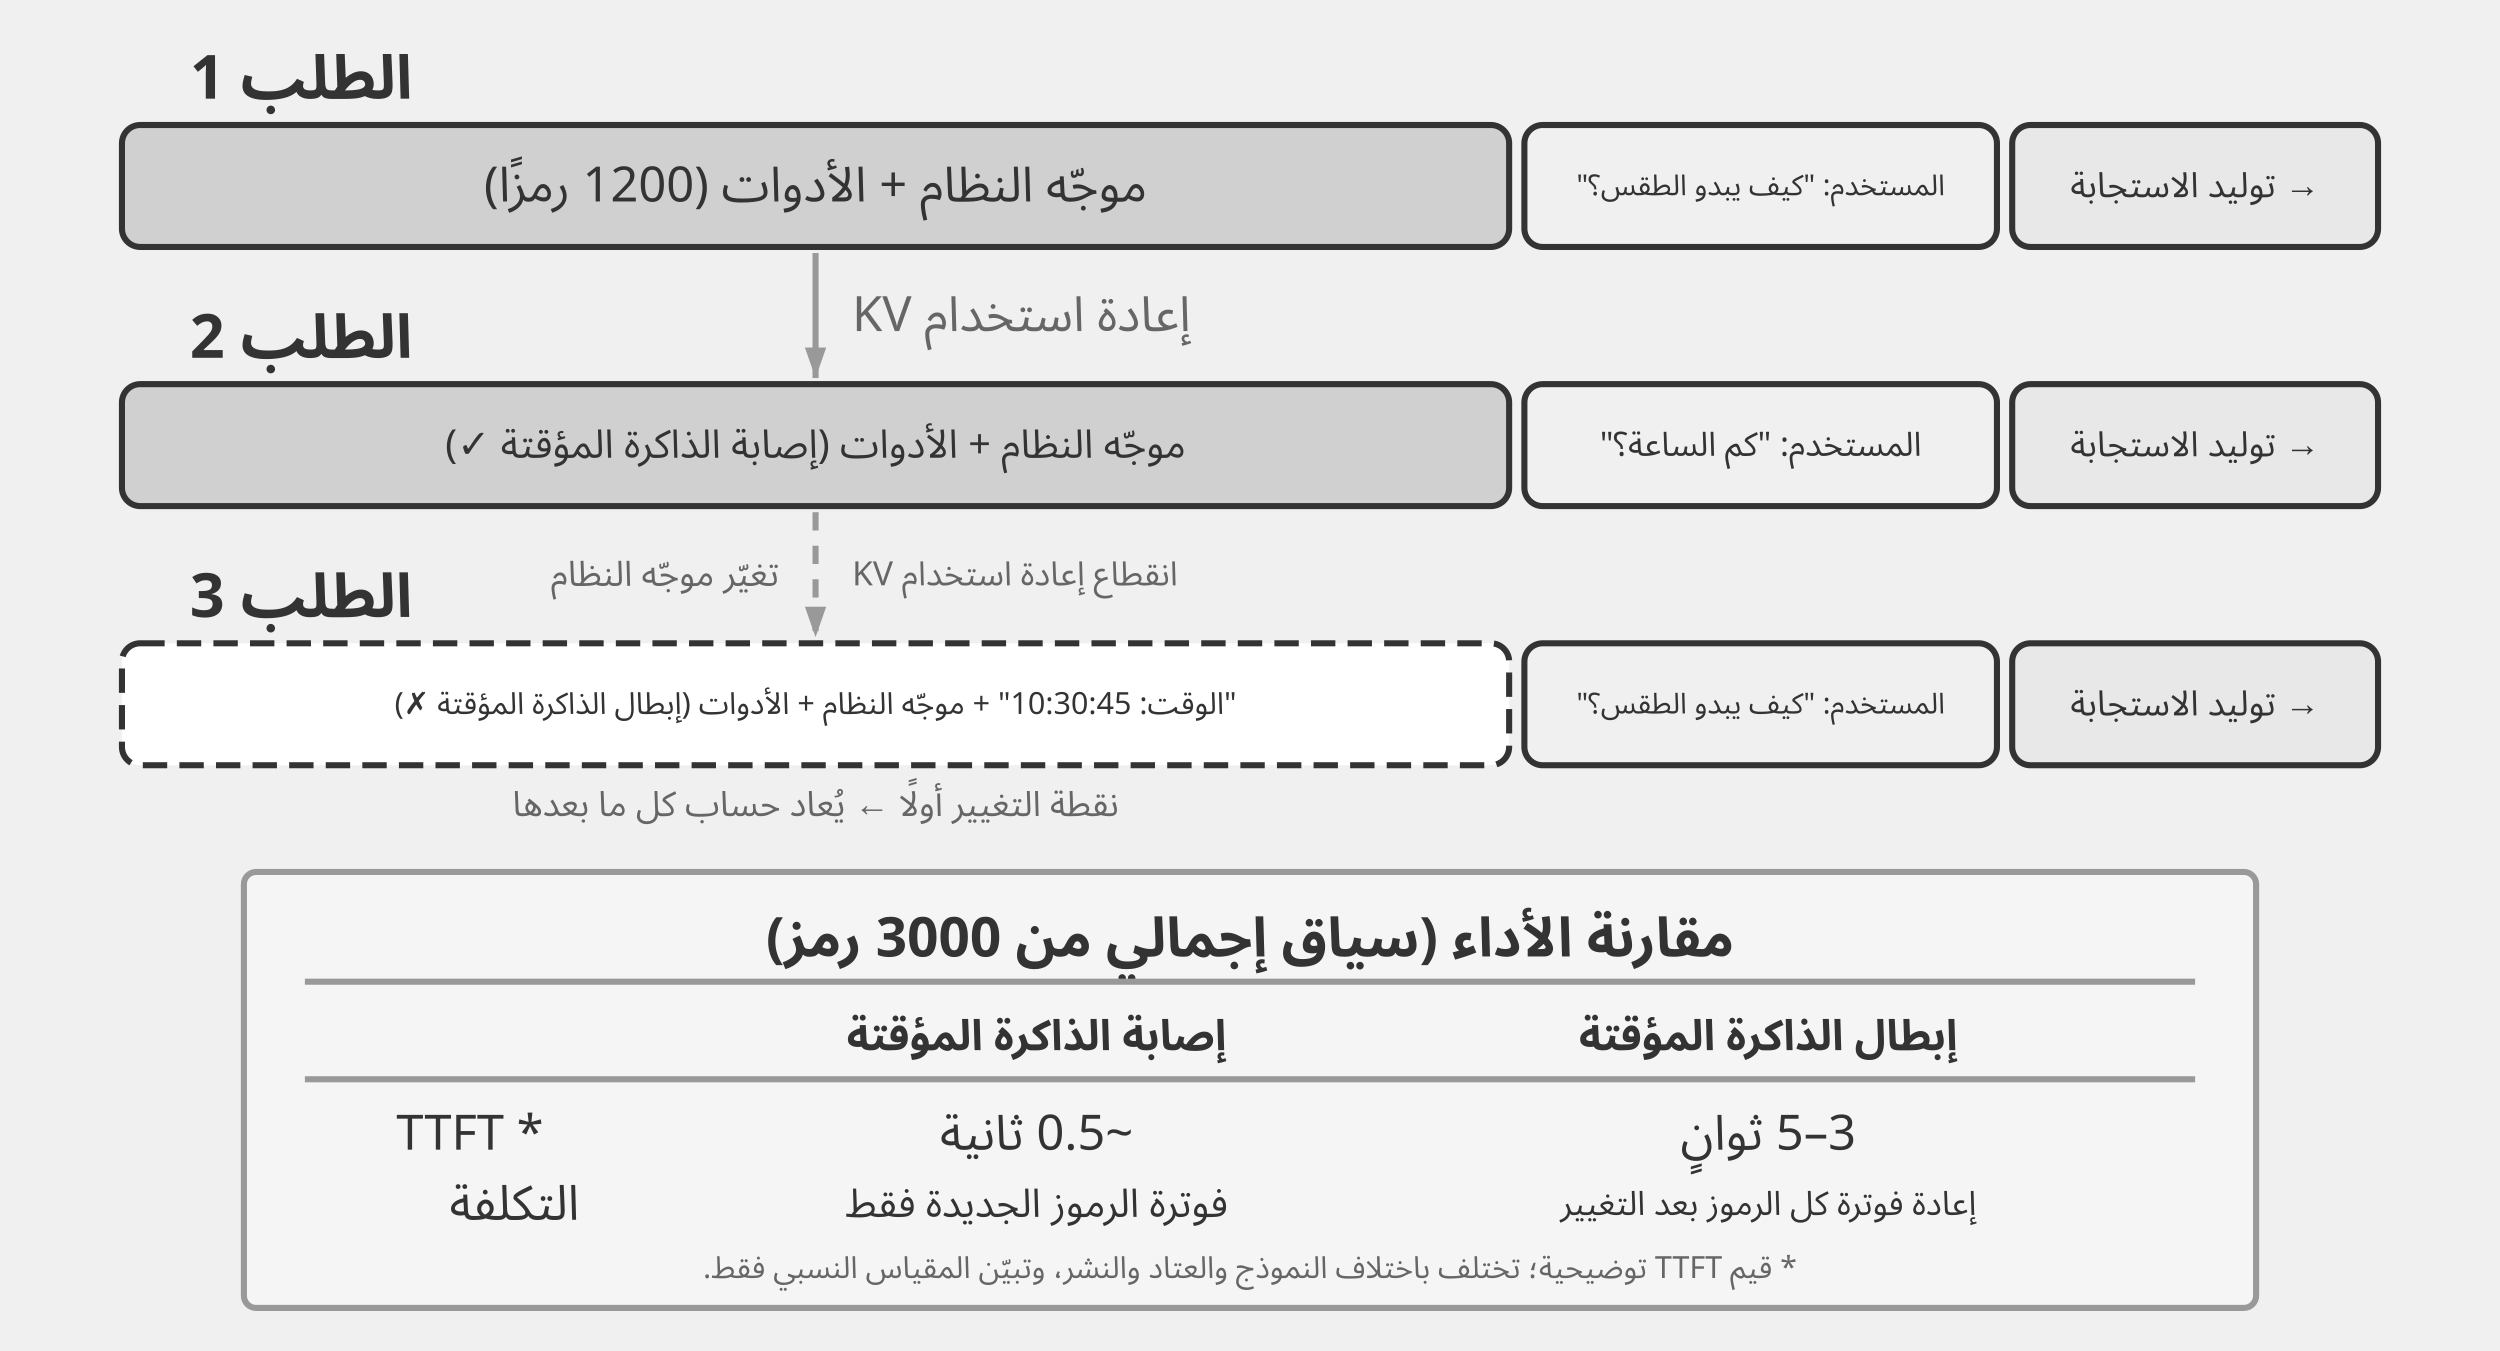
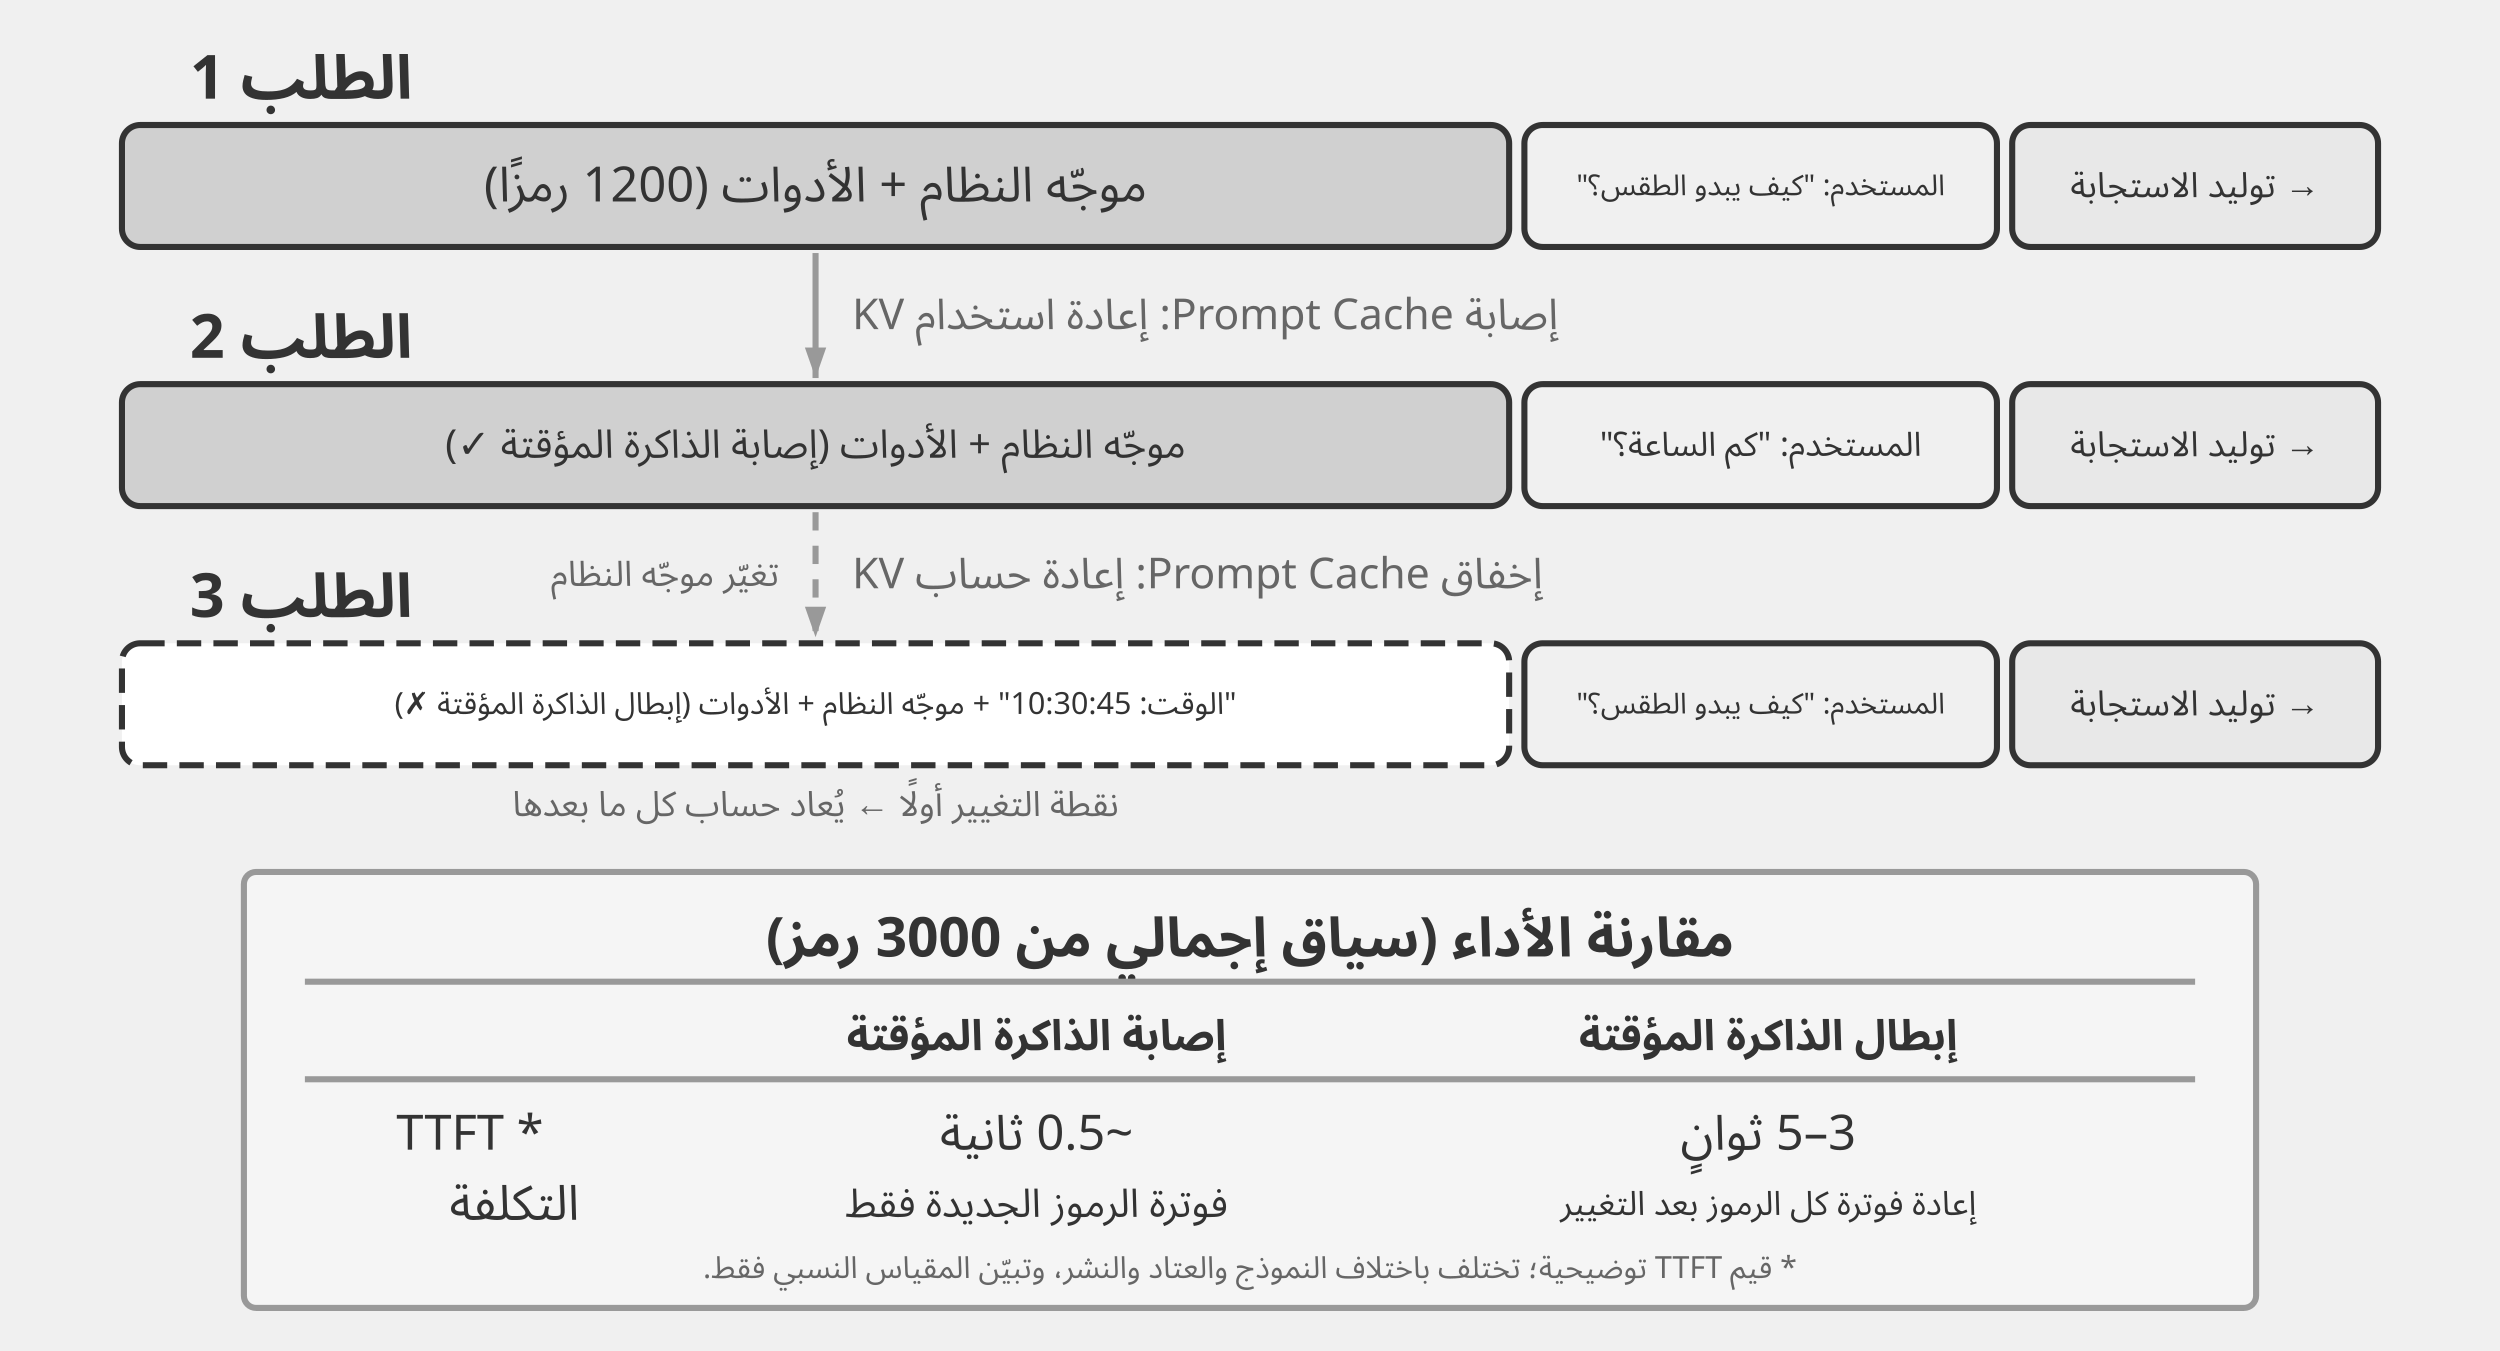
<svg xmlns="http://www.w3.org/2000/svg" viewBox="0 44 820 443" width="820" height="443" style="background:#ffffff">
  <defs>
    <marker id="ah-light" markerUnits="userSpaceOnUse" markerWidth="10" markerHeight="7" refX="10" refY="3.5" orient="auto">
      <polygon points="0 0, 10 3.5, 0 7" fill="#999999" />
    </marker>
  </defs>
  <text x="135.262" y="70" font-family="Arial, 'Helvetica Neue', Helvetica, 'PingFang SC', 'Microsoft YaHei', sans-serif" font-size="20" fill="#333333" text-anchor="start" dominant-baseline="central" font-weight="bold" direction="rtl" unicode-bidi="plaintext" style="font-family:'Noto Sans Arabic','Noto Sans',Arial,sans-serif">الطلب 1</text>
  <rect x="40" y="85" width="455" height="40" rx="6" fill="#d0d0d0" stroke="#333333" stroke-width="2" />
  <text x="267.5" y="105" font-family="Arial, 'Helvetica Neue', Helvetica, 'PingFang SC', 'Microsoft YaHei', sans-serif" font-size="16" fill="#333333" text-anchor="middle" dominant-baseline="central" font-weight="normal" direction="rtl" unicode-bidi="plaintext" style="font-family:'Noto Sans Arabic','Noto Sans',Arial,sans-serif">موجّه النظام + الأدوات (1200 رمزًا)</text>
  <rect x="500" y="85" width="155" height="40" rx="6" fill="#f0f0f0" stroke="#333333" stroke-width="2" />
  <text x="577.5" y="105" font-family="Arial, 'Helvetica Neue', Helvetica, 'PingFang SC', 'Microsoft YaHei', sans-serif" font-size="9.5" fill="#333333" text-anchor="middle" dominant-baseline="central" font-weight="normal" direction="rtl" unicode-bidi="plaintext" style="font-family:'Noto Sans Arabic','Noto Sans',Arial,sans-serif">المستخدم: "كيف يبدو الطقس؟"</text>
  <rect x="660" y="85" width="120" height="40" rx="6" fill="#e8e8e8" stroke="#333333" stroke-width="2" />
  <text x="720" y="105" font-family="Arial, 'Helvetica Neue', Helvetica, 'PingFang SC', 'Microsoft YaHei', sans-serif" font-size="11.5" fill="#333333" text-anchor="middle" dominant-baseline="central" font-weight="normal" direction="rtl" unicode-bidi="plaintext" style="font-family:'Noto Sans Arabic','Noto Sans',Arial,sans-serif">→ توليد الاستجابة</text>
  <text x="135.262" y="155" font-family="Arial, 'Helvetica Neue', Helvetica, 'PingFang SC', 'Microsoft YaHei', sans-serif" font-size="20" fill="#333333" text-anchor="start" dominant-baseline="central" font-weight="bold" direction="rtl" unicode-bidi="plaintext" style="font-family:'Noto Sans Arabic','Noto Sans',Arial,sans-serif">الطلب 2</text>
  <rect x="40" y="170" width="455" height="40" rx="6" fill="#d0d0d0" stroke="#333333" stroke-width="2" />
  <text x="267.5" y="190" font-family="Arial, 'Helvetica Neue', Helvetica, 'PingFang SC', 'Microsoft YaHei', sans-serif" font-size="13" fill="#333333" text-anchor="middle" dominant-baseline="central" font-weight="normal" direction="rtl" unicode-bidi="plaintext" style="font-family:'Noto Sans Arabic','Noto Sans',Arial,sans-serif">موجّه النظام + الأدوات (إصابة الذاكرة المؤقتة ✓)</text>
  <rect x="500" y="170" width="155" height="40" rx="6" fill="#f0f0f0" stroke="#333333" stroke-width="2" />
  <text x="577.5" y="190" font-family="Arial, 'Helvetica Neue', Helvetica, 'PingFang SC', 'Microsoft YaHei', sans-serif" font-size="11" fill="#333333" text-anchor="middle" dominant-baseline="central" font-weight="normal" direction="rtl" unicode-bidi="plaintext" style="font-family:'Noto Sans Arabic','Noto Sans',Arial,sans-serif">المستخدم: "كم الساعة؟"</text>
  <rect x="660" y="170" width="120" height="40" rx="6" fill="#e8e8e8" stroke="#333333" stroke-width="2" />
  <text x="720" y="190" font-family="Arial, 'Helvetica Neue', Helvetica, 'PingFang SC', 'Microsoft YaHei', sans-serif" font-size="11.5" fill="#333333" text-anchor="middle" dominant-baseline="central" font-weight="normal" direction="rtl" unicode-bidi="plaintext" style="font-family:'Noto Sans Arabic','Noto Sans',Arial,sans-serif">→ توليد الاستجابة</text>
  <line x1="267.5" y1="127" x2="267.5" y2="168" stroke="#999999" stroke-width="2" marker-end="url(#ah-light)" />
-   <text x="279.5" y="147.5" font-family="Arial, 'Helvetica Neue', Helvetica, 'PingFang SC', 'Microsoft YaHei', sans-serif" font-size="16" fill="#666666" text-anchor="end" dominant-baseline="central" direction="rtl" unicode-bidi="plaintext" style="font-family:'Noto Sans Arabic','Noto Sans',Arial,sans-serif">إعادة استخدام KV</text>
+   <text x="279.5" y="147.5" font-family="Arial, 'Helvetica Neue', Helvetica, 'PingFang SC', 'Microsoft YaHei', sans-serif" font-size="14" fill="#666666" text-anchor="end" dominant-baseline="central" direction="rtl" unicode-bidi="plaintext" style="font-family:'Noto Sans Arabic','Noto Sans',Arial,sans-serif">إصابة Prompt Cache: إعادة استخدام KV</text>
  <line x1="267.5" y1="212" x2="267.5" y2="253" stroke="#999999" stroke-width="2" stroke-dasharray="6,5" marker-end="url(#ah-light)" />
  <text x="255.5" y="232.5" font-family="Arial, 'Helvetica Neue', Helvetica, 'PingFang SC', 'Microsoft YaHei', sans-serif" font-size="11.5" fill="#666666" text-anchor="start" dominant-baseline="central" direction="rtl" unicode-bidi="plaintext" style="font-family:'Noto Sans Arabic','Noto Sans',Arial,sans-serif">تغيّر موجّه النظام</text>
-   <text x="279.5" y="232.5" font-family="Arial, 'Helvetica Neue', Helvetica, 'PingFang SC', 'Microsoft YaHei', sans-serif" font-size="11" fill="#666666" text-anchor="end" dominant-baseline="central" direction="rtl" unicode-bidi="plaintext" style="font-family:'Noto Sans Arabic','Noto Sans',Arial,sans-serif">انقطاع إعادة استخدام KV</text>
+   <text x="279.5" y="232.5" font-family="Arial, 'Helvetica Neue', Helvetica, 'PingFang SC', 'Microsoft YaHei', sans-serif" font-size="14" fill="#666666" text-anchor="end" dominant-baseline="central" direction="rtl" unicode-bidi="plaintext" style="font-family:'Noto Sans Arabic','Noto Sans',Arial,sans-serif">إخفاق Prompt Cache: إعادة حساب KV</text>
  <text x="135.262" y="240" font-family="Arial, 'Helvetica Neue', Helvetica, 'PingFang SC', 'Microsoft YaHei', sans-serif" font-size="20" fill="#333333" text-anchor="start" dominant-baseline="central" font-weight="bold" direction="rtl" unicode-bidi="plaintext" style="font-family:'Noto Sans Arabic','Noto Sans',Arial,sans-serif">الطلب 3</text>
  <rect x="40" y="255" width="455" height="40" rx="6" fill="#ffffff" stroke="#333333" stroke-width="2" stroke-dasharray="8,4" />
  <text x="267.5" y="275" font-family="Arial, 'Helvetica Neue', Helvetica, 'PingFang SC', 'Microsoft YaHei', sans-serif" font-size="10" fill="#333333" text-anchor="middle" dominant-baseline="central" font-weight="normal" direction="rtl" unicode-bidi="plaintext" style="font-family:'Noto Sans Arabic','Noto Sans',Arial,sans-serif">"الوقت: 10:30:45" + موجّه النظام + الأدوات (إبطال الذاكرة المؤقتة ✗)</text>
  <text x="267.5" y="308" font-family="Arial, 'Helvetica Neue', Helvetica, 'PingFang SC', 'Microsoft YaHei', sans-serif" font-size="11.5" fill="#666666" text-anchor="middle" dominant-baseline="central" direction="rtl" unicode-bidi="plaintext" style="font-family:'Noto Sans Arabic','Noto Sans',Arial,sans-serif">نقطة التغيير أولًا ← يُعاد حساب كل ما بعدها</text>
  <rect x="500" y="255" width="155" height="40" rx="6" fill="#f0f0f0" stroke="#333333" stroke-width="2" />
  <text x="577.5" y="275" font-family="Arial, 'Helvetica Neue', Helvetica, 'PingFang SC', 'Microsoft YaHei', sans-serif" font-size="9.5" fill="#333333" text-anchor="middle" dominant-baseline="central" font-weight="normal" direction="rtl" unicode-bidi="plaintext" style="font-family:'Noto Sans Arabic','Noto Sans',Arial,sans-serif">المستخدم: "كيف يبدو الطقس؟"</text>
  <rect x="660" y="255" width="120" height="40" rx="6" fill="#e8e8e8" stroke="#333333" stroke-width="2" />
  <text x="720" y="275" font-family="Arial, 'Helvetica Neue', Helvetica, 'PingFang SC', 'Microsoft YaHei', sans-serif" font-size="11.5" fill="#333333" text-anchor="middle" dominant-baseline="central" font-weight="normal" direction="rtl" unicode-bidi="plaintext" style="font-family:'Noto Sans Arabic','Noto Sans',Arial,sans-serif">→ توليد الاستجابة</text>
  <rect x="80" y="330" width="660" height="143" rx="4" fill="#f5f5f5" stroke="#999999" stroke-width="2" />
  <text x="410" y="352" font-family="Arial, 'Helvetica Neue', Helvetica, 'PingFang SC', 'Microsoft YaHei', sans-serif" font-size="18" fill="#333333" text-anchor="middle" dominant-baseline="central" font-weight="bold" direction="rtl" unicode-bidi="plaintext" style="font-family:'Noto Sans Arabic','Noto Sans',Arial,sans-serif">مقارنة الأداء (سياق إجمالي من 3000 رمز)</text>
  <line x1="100" y1="366" x2="720" y2="366" stroke="#999999" stroke-width="2" />
  <text x="340" y="384" font-family="Arial, 'Helvetica Neue', Helvetica, 'PingFang SC', 'Microsoft YaHei', sans-serif" font-size="14" fill="#333333" text-anchor="middle" dominant-baseline="central" font-weight="bold" direction="rtl" unicode-bidi="plaintext" style="font-family:'Noto Sans Arabic','Noto Sans',Arial,sans-serif">إصابة الذاكرة المؤقتة</text>
  <text x="580" y="384" font-family="Arial, 'Helvetica Neue', Helvetica, 'PingFang SC', 'Microsoft YaHei', sans-serif" font-size="14" fill="#333333" text-anchor="middle" dominant-baseline="central" font-weight="bold" direction="rtl" unicode-bidi="plaintext" style="font-family:'Noto Sans Arabic','Noto Sans',Arial,sans-serif">إبطال الذاكرة المؤقتة</text>
  <line x1="100" y1="398" x2="720" y2="398" stroke="#999999" stroke-width="2" />
  <text x="130" y="416" font-family="Arial, 'Helvetica Neue', Helvetica, 'PingFang SC', 'Microsoft YaHei', sans-serif" font-size="16" fill="#333333" text-anchor="start" dominant-baseline="central" font-weight="normal" direction="ltr" unicode-bidi="plaintext" style="font-family:'Noto Sans Arabic','Noto Sans',Arial,sans-serif">TTFT *</text>
  <text x="340" y="416" font-family="Arial, 'Helvetica Neue', Helvetica, 'PingFang SC', 'Microsoft YaHei', sans-serif" font-size="16" fill="#333333" text-anchor="middle" dominant-baseline="central" font-weight="normal" direction="rtl" unicode-bidi="plaintext" style="font-family:'Noto Sans Arabic','Noto Sans',Arial,sans-serif">~0.5 ثانية</text>
  <text x="580" y="416" font-family="Arial, 'Helvetica Neue', Helvetica, 'PingFang SC', 'Microsoft YaHei', sans-serif" font-size="16" fill="#333333" text-anchor="middle" dominant-baseline="central" font-weight="normal" direction="rtl" unicode-bidi="plaintext" style="font-family:'Noto Sans Arabic','Noto Sans',Arial,sans-serif">3–5 ثوانٍ</text>
  <text x="190" y="439" font-family="Arial, 'Helvetica Neue', Helvetica, 'PingFang SC', 'Microsoft YaHei', sans-serif" font-size="16" fill="#333333" text-anchor="start" dominant-baseline="central" font-weight="normal" direction="rtl" unicode-bidi="plaintext" style="font-family:'Noto Sans Arabic','Noto Sans',Arial,sans-serif">التكلفة</text>
  <text x="340" y="439" font-family="Arial, 'Helvetica Neue', Helvetica, 'PingFang SC', 'Microsoft YaHei', sans-serif" font-size="13" fill="#333333" text-anchor="middle" dominant-baseline="central" font-weight="normal" direction="rtl" unicode-bidi="plaintext" style="font-family:'Noto Sans Arabic','Noto Sans',Arial,sans-serif">فوترة الرموز الجديدة فقط</text>
  <text x="580" y="439" font-family="Arial, 'Helvetica Neue', Helvetica, 'PingFang SC', 'Microsoft YaHei', sans-serif" font-size="11" fill="#333333" text-anchor="middle" dominant-baseline="central" font-weight="normal" direction="rtl" unicode-bidi="plaintext" style="font-family:'Noto Sans Arabic','Noto Sans',Arial,sans-serif">إعادة فوترة كل الرموز بعد التغيير</text>
  <text x="410" y="460" font-family="Arial, 'Helvetica Neue', Helvetica, 'PingFang SC', 'Microsoft YaHei', sans-serif" font-size="10" fill="#666666" text-anchor="middle" dominant-baseline="central" direction="rtl" unicode-bidi="plaintext" style="font-family:'Noto Sans Arabic','Noto Sans',Arial,sans-serif">* قيم TTFT توضيحية؛ تختلف باختلاف النموذج والعتاد والنشر، وتبيّن المقياس النسبي فقط.</text>
</svg>
